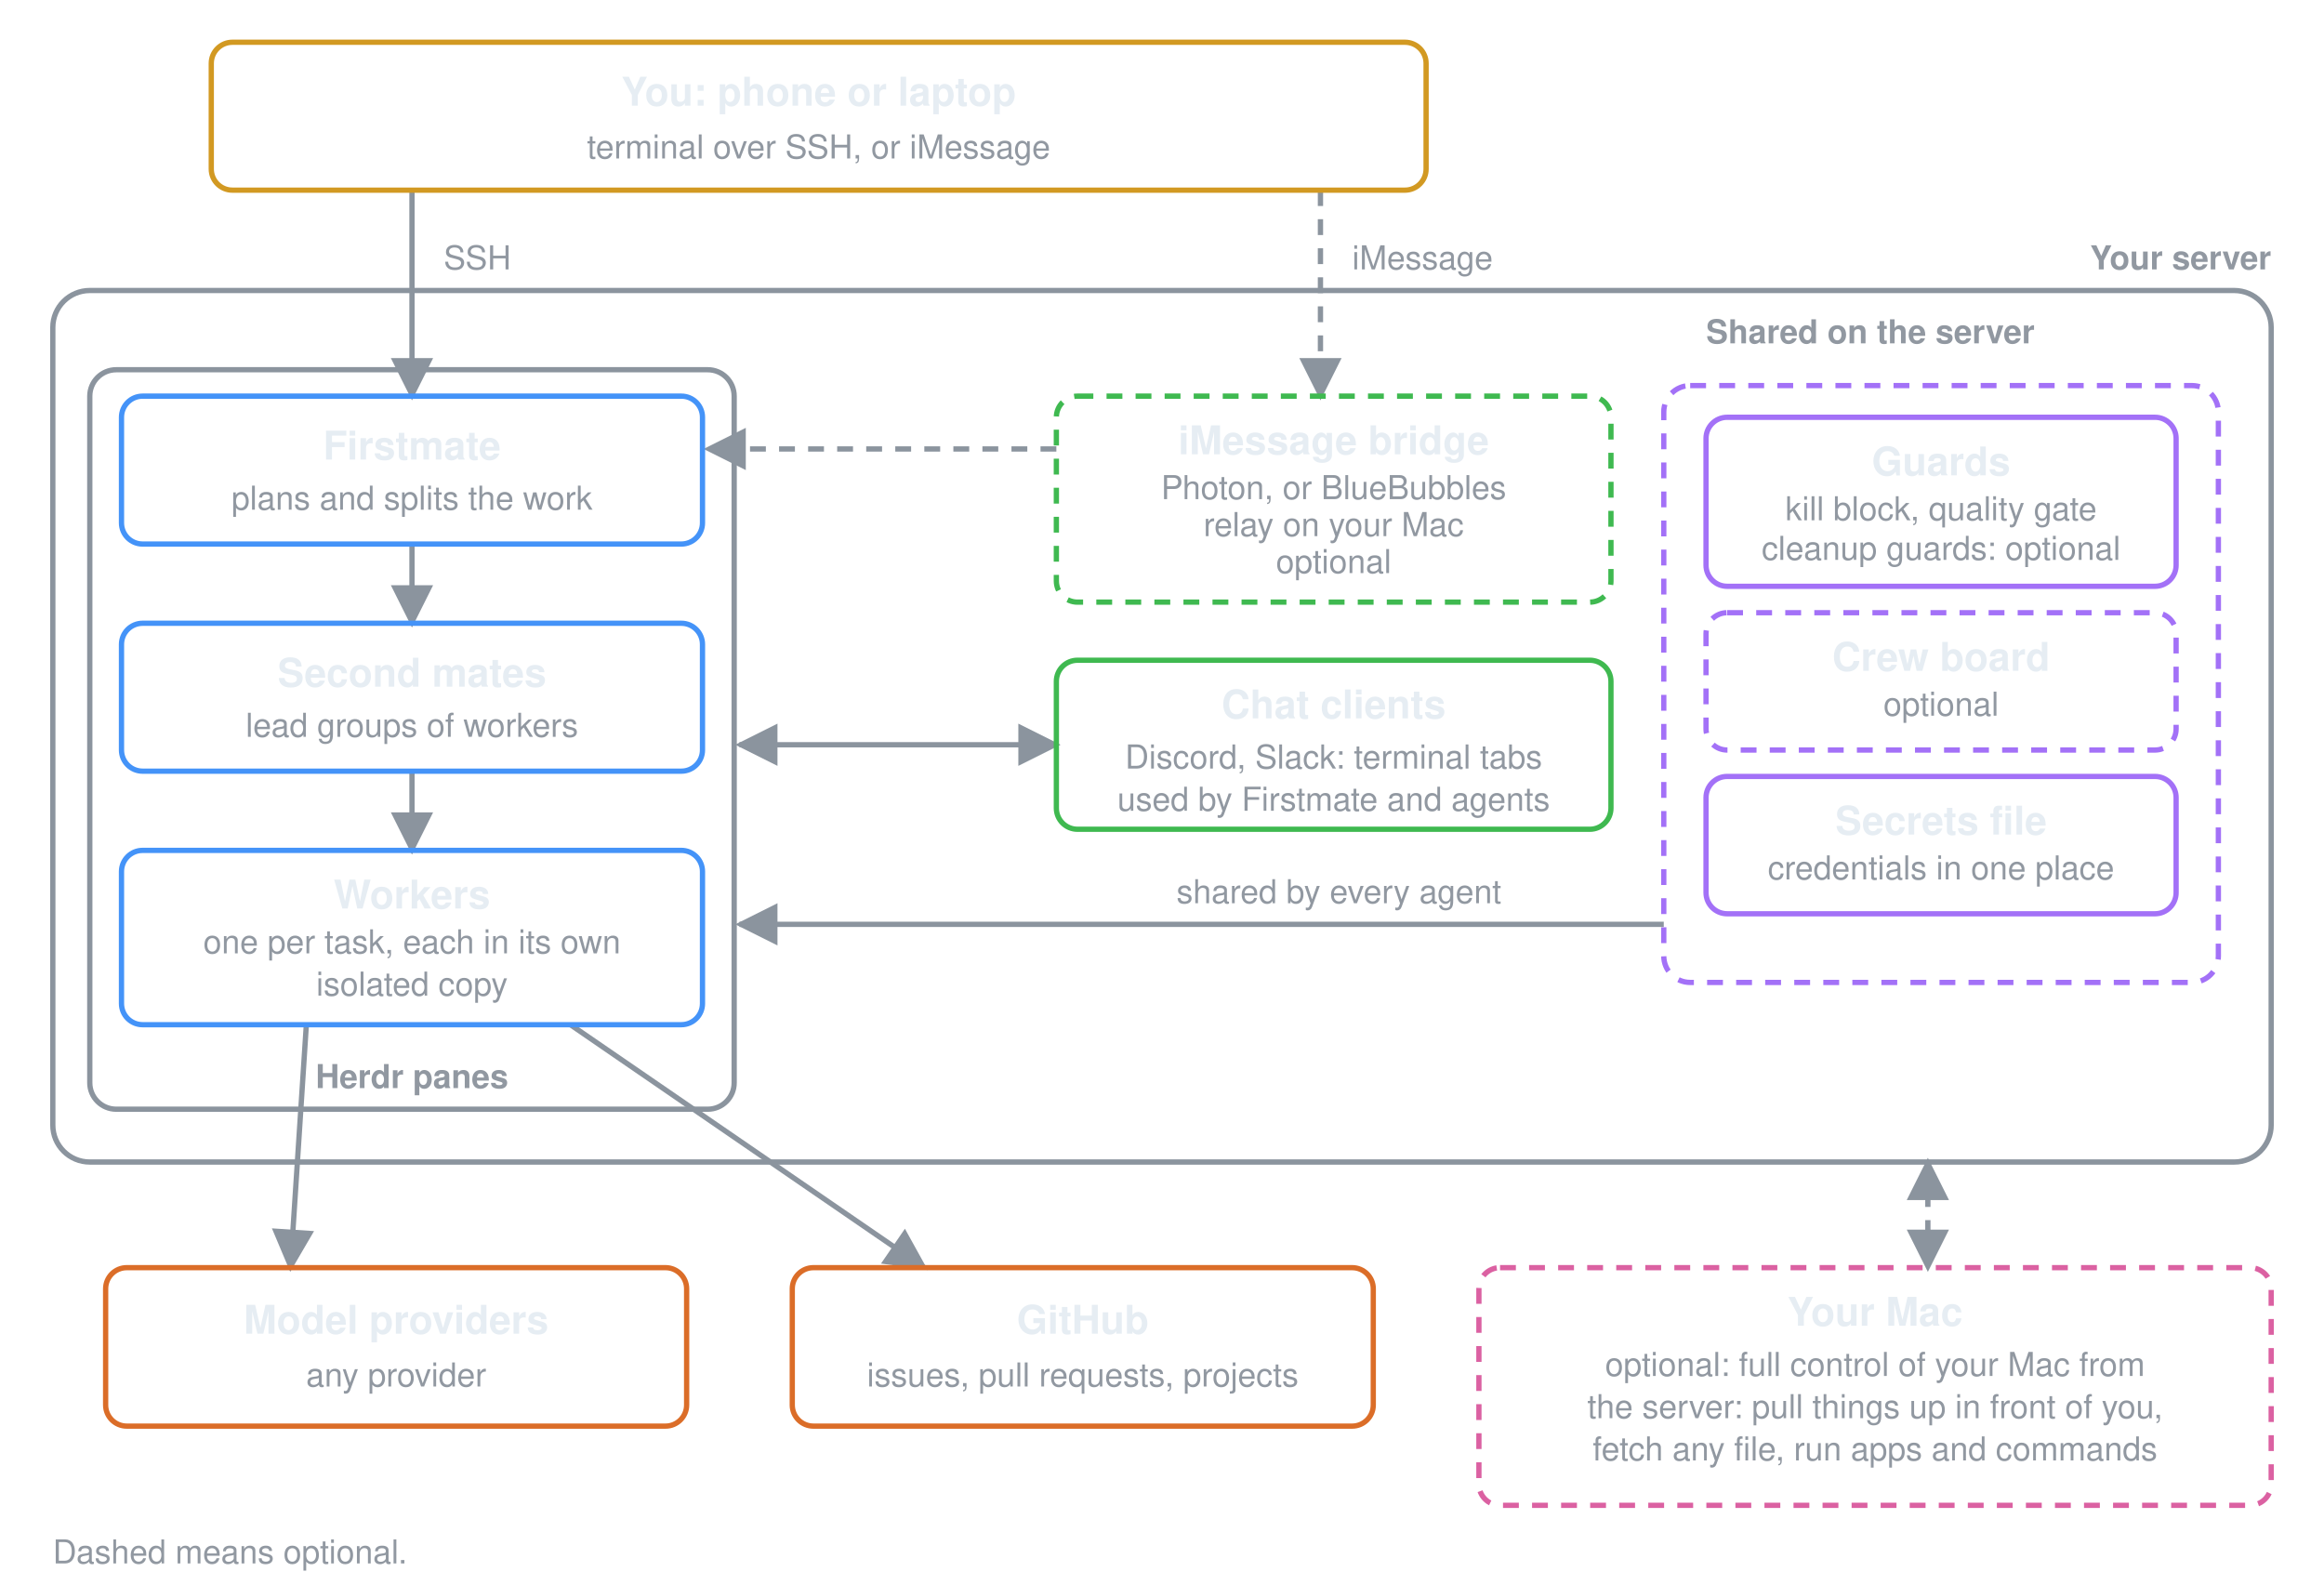
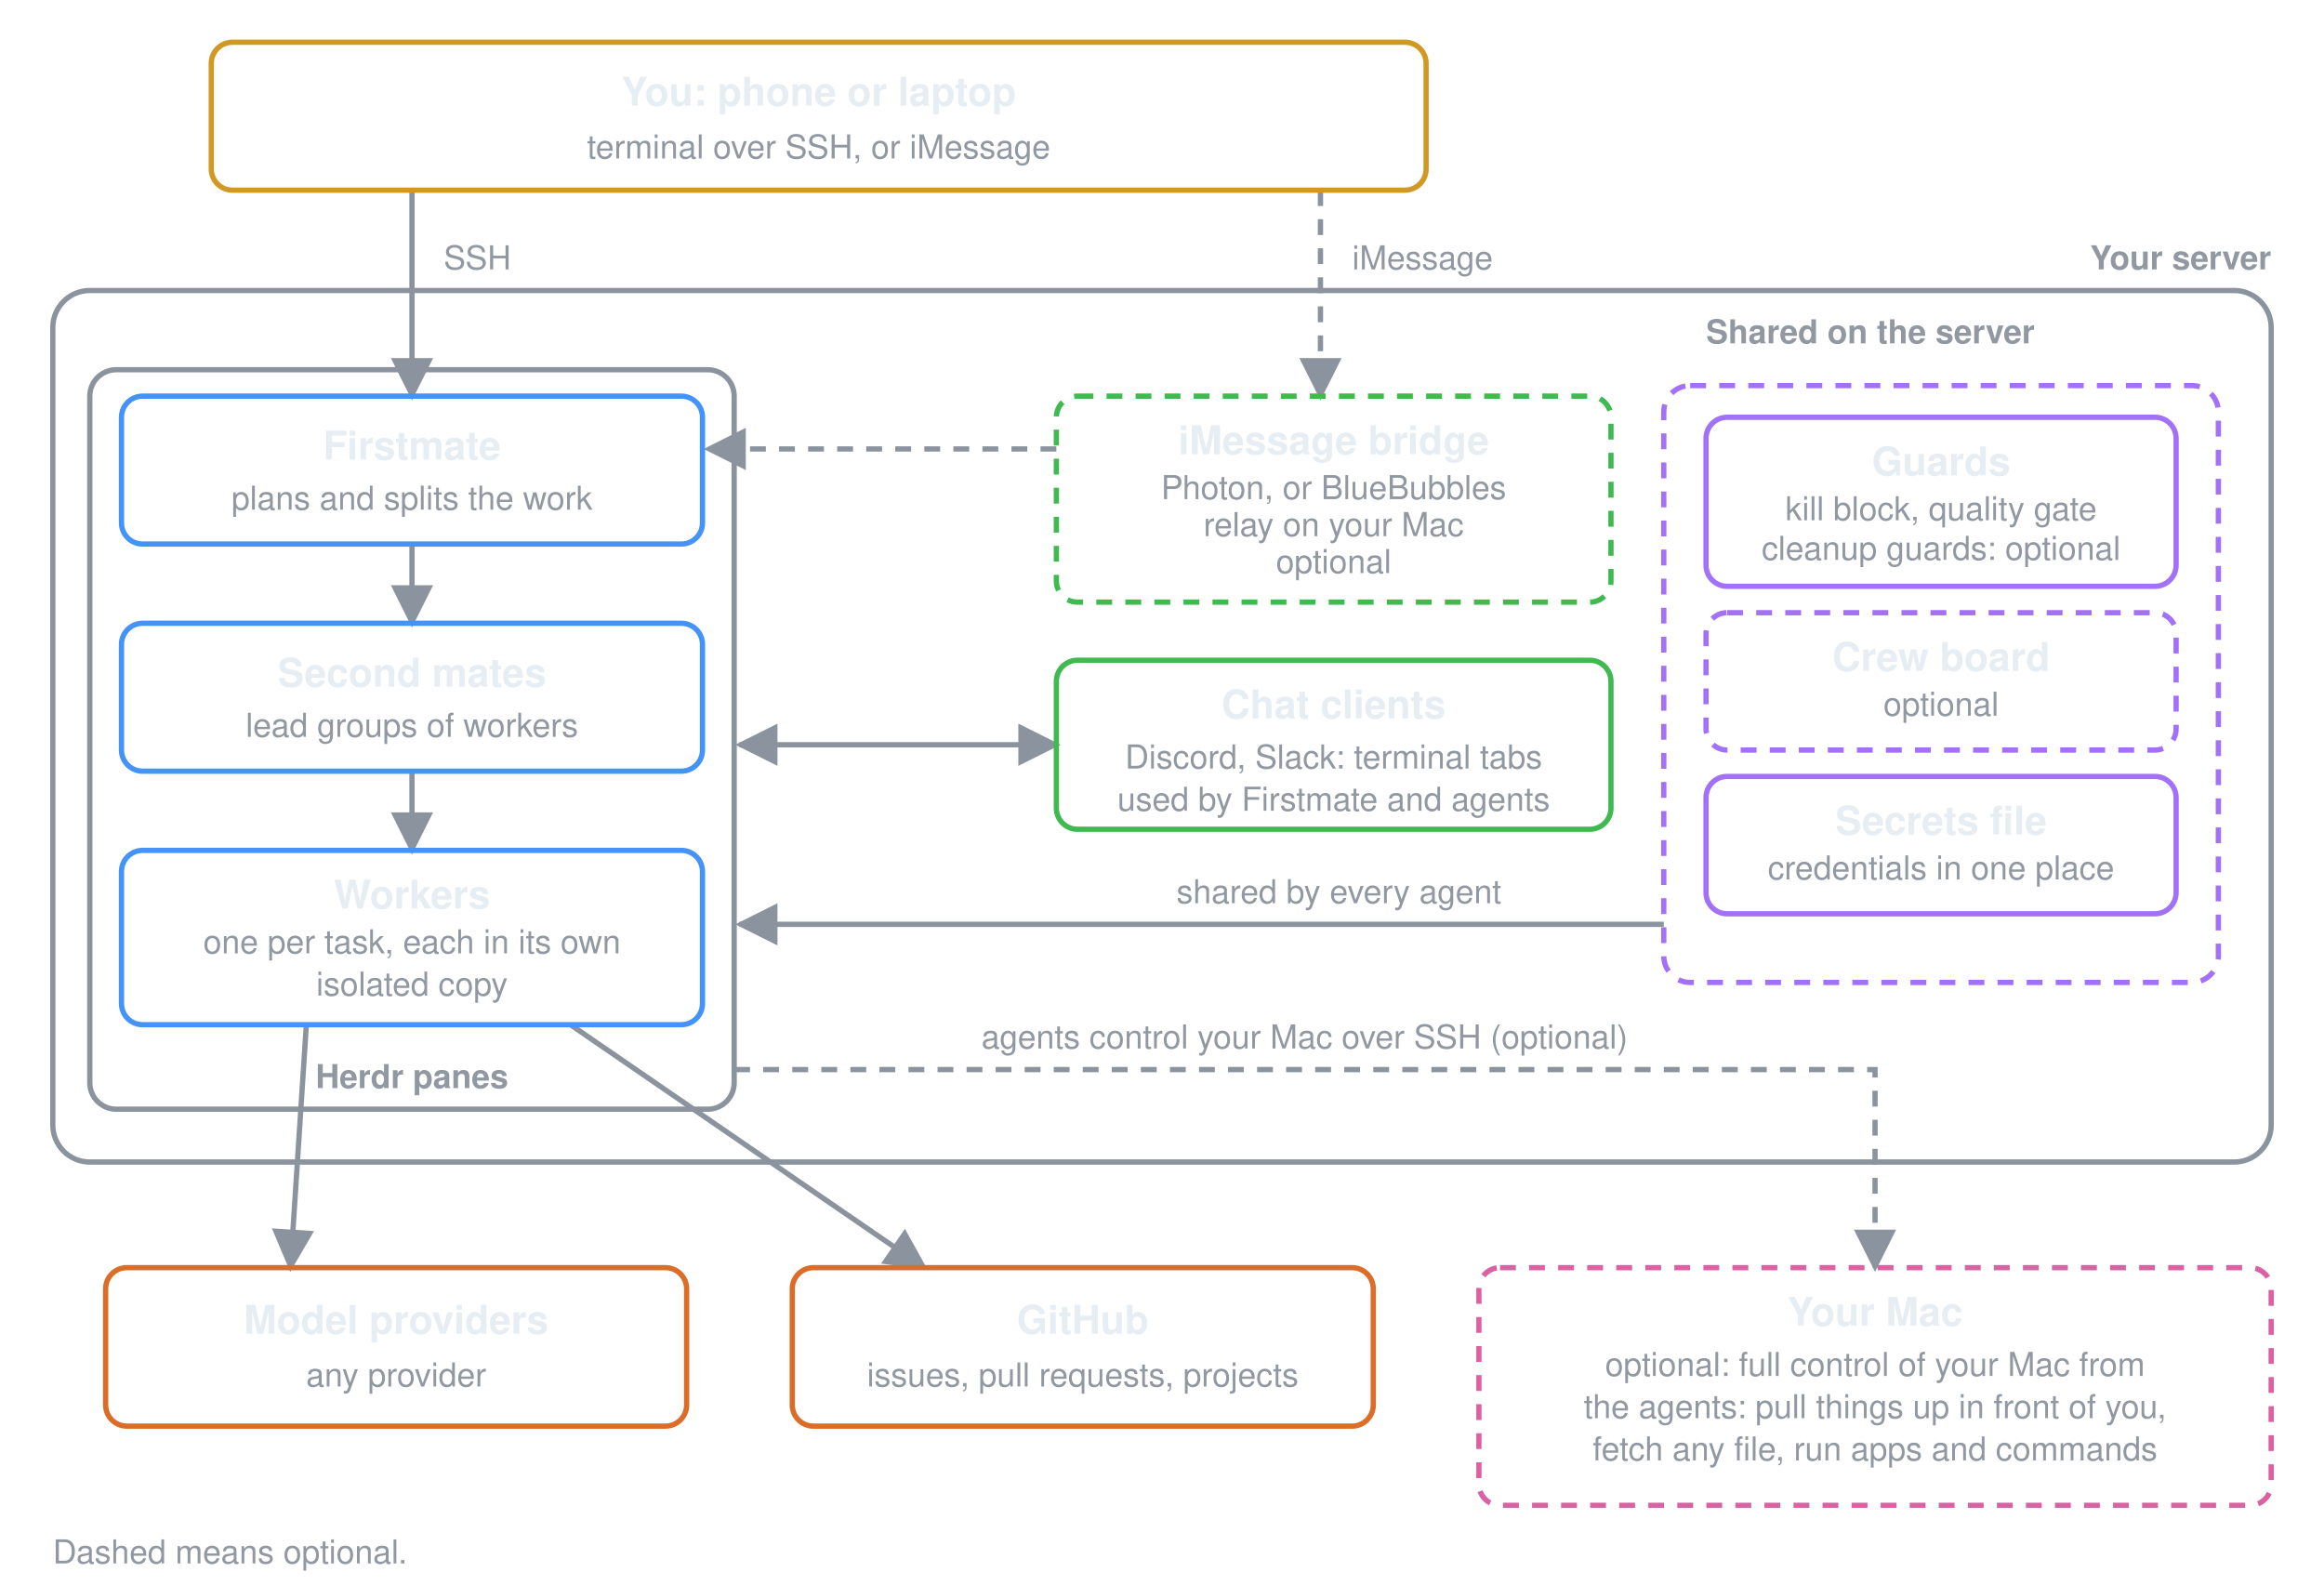
<svg xmlns="http://www.w3.org/2000/svg" viewBox="0 0 880 600" width="880" height="600" role="img" aria-labelledby="t d" font-family="-apple-system, 'Segoe UI', Helvetica, Arial, sans-serif">
  <defs>
    <marker id="a" viewBox="0 0 10 10" refX="9" refY="5" markerWidth="8" markerHeight="8" orient="auto-start-reverse">
      <path d="M0 0L10 5L0 10z" fill="#8b949e" />
    </marker>
  </defs>
  <g stroke="#8b949e" stroke-width="2" fill="none">
    <rect x="20" y="110" width="840" height="330" rx="14" />
    <rect x="630" y="146" width="210" height="226" rx="10" stroke="#a371f7" stroke-dasharray="6 5" />
    <path d="M156 72V150" marker-end="url(#a)" />
    <path d="M500 72V150" stroke-dasharray="6 5" marker-end="url(#a)" />
    <path d="M400 170H268" stroke-dasharray="6 5" marker-end="url(#a)" />
    <path d="M400 282H280" marker-start="url(#a)" marker-end="url(#a)" />
    <path d="M156 206V236" marker-end="url(#a)" />
    <path d="M156 292V322" marker-end="url(#a)" />
    <path d="M116 388L110 480" marker-end="url(#a)" />
    <path d="M216 388L350 480" marker-end="url(#a)" />
-     <path d="M730 440V480" stroke-dasharray="6 5" marker-start="url(#a)" marker-end="url(#a)" />
+     <path d="M278 405H710V480" stroke-dasharray="6 5" marker-end="url(#a)" />
    <path d="M630 350H280" marker-end="url(#a)" />
    <rect x="34" y="140" width="244" height="280" rx="10" />
    <rect x="80" y="16" width="460" height="56" rx="8" stroke="#d29922" />
    <rect x="46" y="150" width="220" height="56" rx="8" stroke="#4493f8" />
    <rect x="46" y="236" width="220" height="56" rx="8" stroke="#4493f8" />
    <rect x="46" y="322" width="220" height="66" rx="8" stroke="#4493f8" />
    <rect x="400" y="150" width="210" height="78" rx="8" stroke="#3fb950" stroke-dasharray="6 5" />
    <rect x="400" y="250" width="210" height="64" rx="8" stroke="#3fb950" />
    <rect x="40" y="480" width="220" height="60" rx="8" stroke="#db6d28" />
    <rect x="300" y="480" width="220" height="60" rx="8" stroke="#db6d28" />
    <rect x="646" y="158" width="178" height="64" rx="8" stroke="#a371f7" />
    <rect x="646" y="232" width="178" height="52" rx="8" stroke="#a371f7" stroke-dasharray="6 5" />
    <rect x="646" y="294" width="178" height="52" rx="8" stroke="#a371f7" />
    <rect x="560" y="480" width="300" height="90" rx="8" stroke="#db61a2" stroke-dasharray="6 5" />
  </g>
  <g fill="#e6edf3" font-size="15" font-weight="600" text-anchor="middle">
    <text x="310" y="40">You: phone or laptop</text>
    <text x="156" y="174">Firstmate</text>
    <text x="156" y="260">Second mates</text>
    <text x="156" y="344">Workers</text>
    <text x="505" y="172">iMessage bridge</text>
    <text x="505" y="272">Chat clients</text>
    <text x="150" y="505">Model providers</text>
    <text x="410" y="505">GitHub</text>
    <text x="735" y="180">Guards</text>
    <text x="735" y="254">Crew board</text>
    <text x="735" y="316">Secrets file</text>
    <text x="710" y="502">Your Mac</text>
  </g>
  <g fill="#9198a1" font-size="12.5" text-anchor="middle">
    <text x="310" y="60">terminal over SSH, or iMessage</text>
    <text x="156" y="193">plans and splits the work</text>
    <text x="156" y="279">lead groups of workers</text>
    <text x="156" y="361">one per task, each in its own</text>
    <text x="156" y="377">isolated copy</text>
    <text x="505" y="189">Photon, or BlueBubbles</text>
    <text x="505" y="203">relay on your Mac</text>
    <text x="505" y="217">optional</text>
    <text x="505" y="291">Discord, Slack: terminal tabs</text>
    <text x="505" y="307">used by Firstmate and agents</text>
    <text x="150" y="525">any provider</text>
    <text x="410" y="525">issues, pull requests, projects</text>
    <text x="735" y="197">kill block, quality gate</text>
    <text x="735" y="212">cleanup guards: optional</text>
    <text x="735" y="271">optional</text>
    <text x="735" y="333">credentials in one place</text>
    <text x="710" y="521">optional: full control of your Mac from</text>
-     <text x="710" y="537">the server: pull things up in front of you,</text>
+     <text x="710" y="537">the agents: pull things up in front of you,</text>
    <text x="710" y="553">fetch any file, run apps and commands</text>
  </g>
  <g fill="#9198a1" font-size="12.5">
    <text x="860" y="102" font-weight="600" text-anchor="end">Your server</text>
    <text x="646" y="130" font-weight="600">Shared on the server</text>
    <text x="156" y="412" text-anchor="middle" font-weight="600">Herdr panes</text>
    <text x="507" y="342" text-anchor="middle">shared by every agent</text>
+     <text x="494" y="397" text-anchor="middle">agents control your Mac over SSH (optional)</text>
    <text x="168" y="102" text-anchor="start">SSH</text>
    <text x="512" y="102" text-anchor="start">iMessage</text>
  </g>
  <text x="20" y="592" fill="#9198a1" font-size="12.5">Dashed means optional.</text>
</svg>
